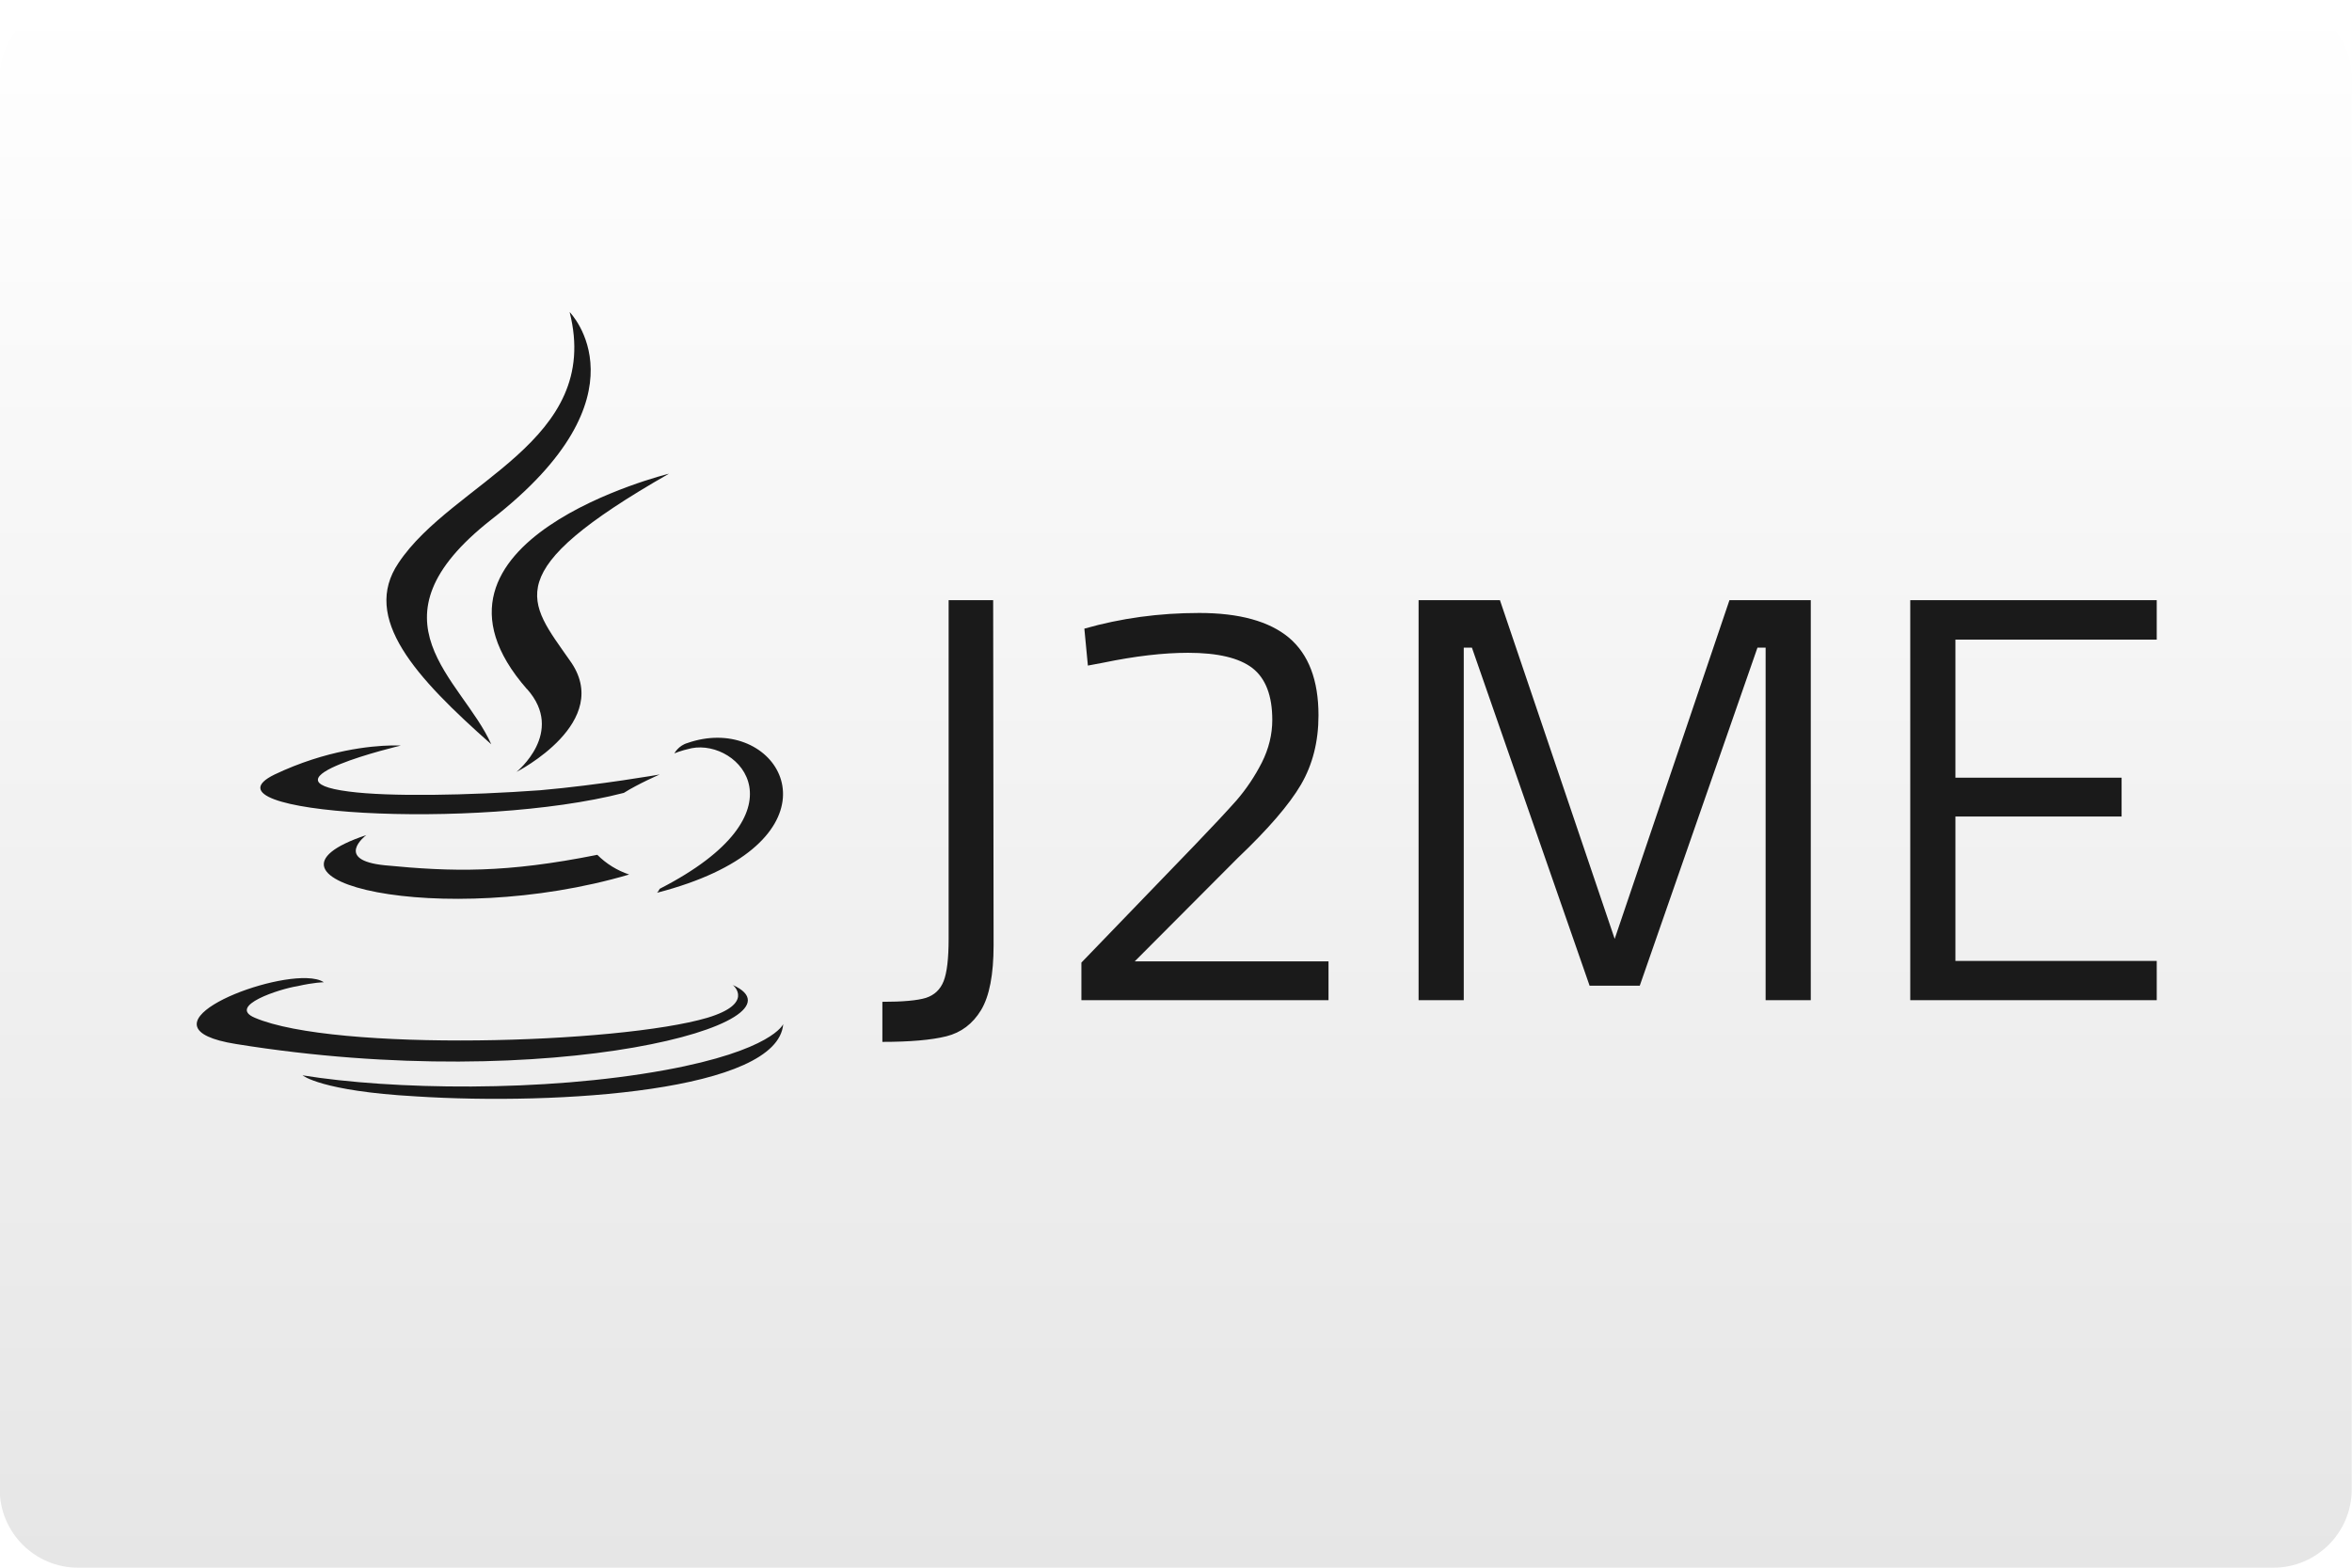
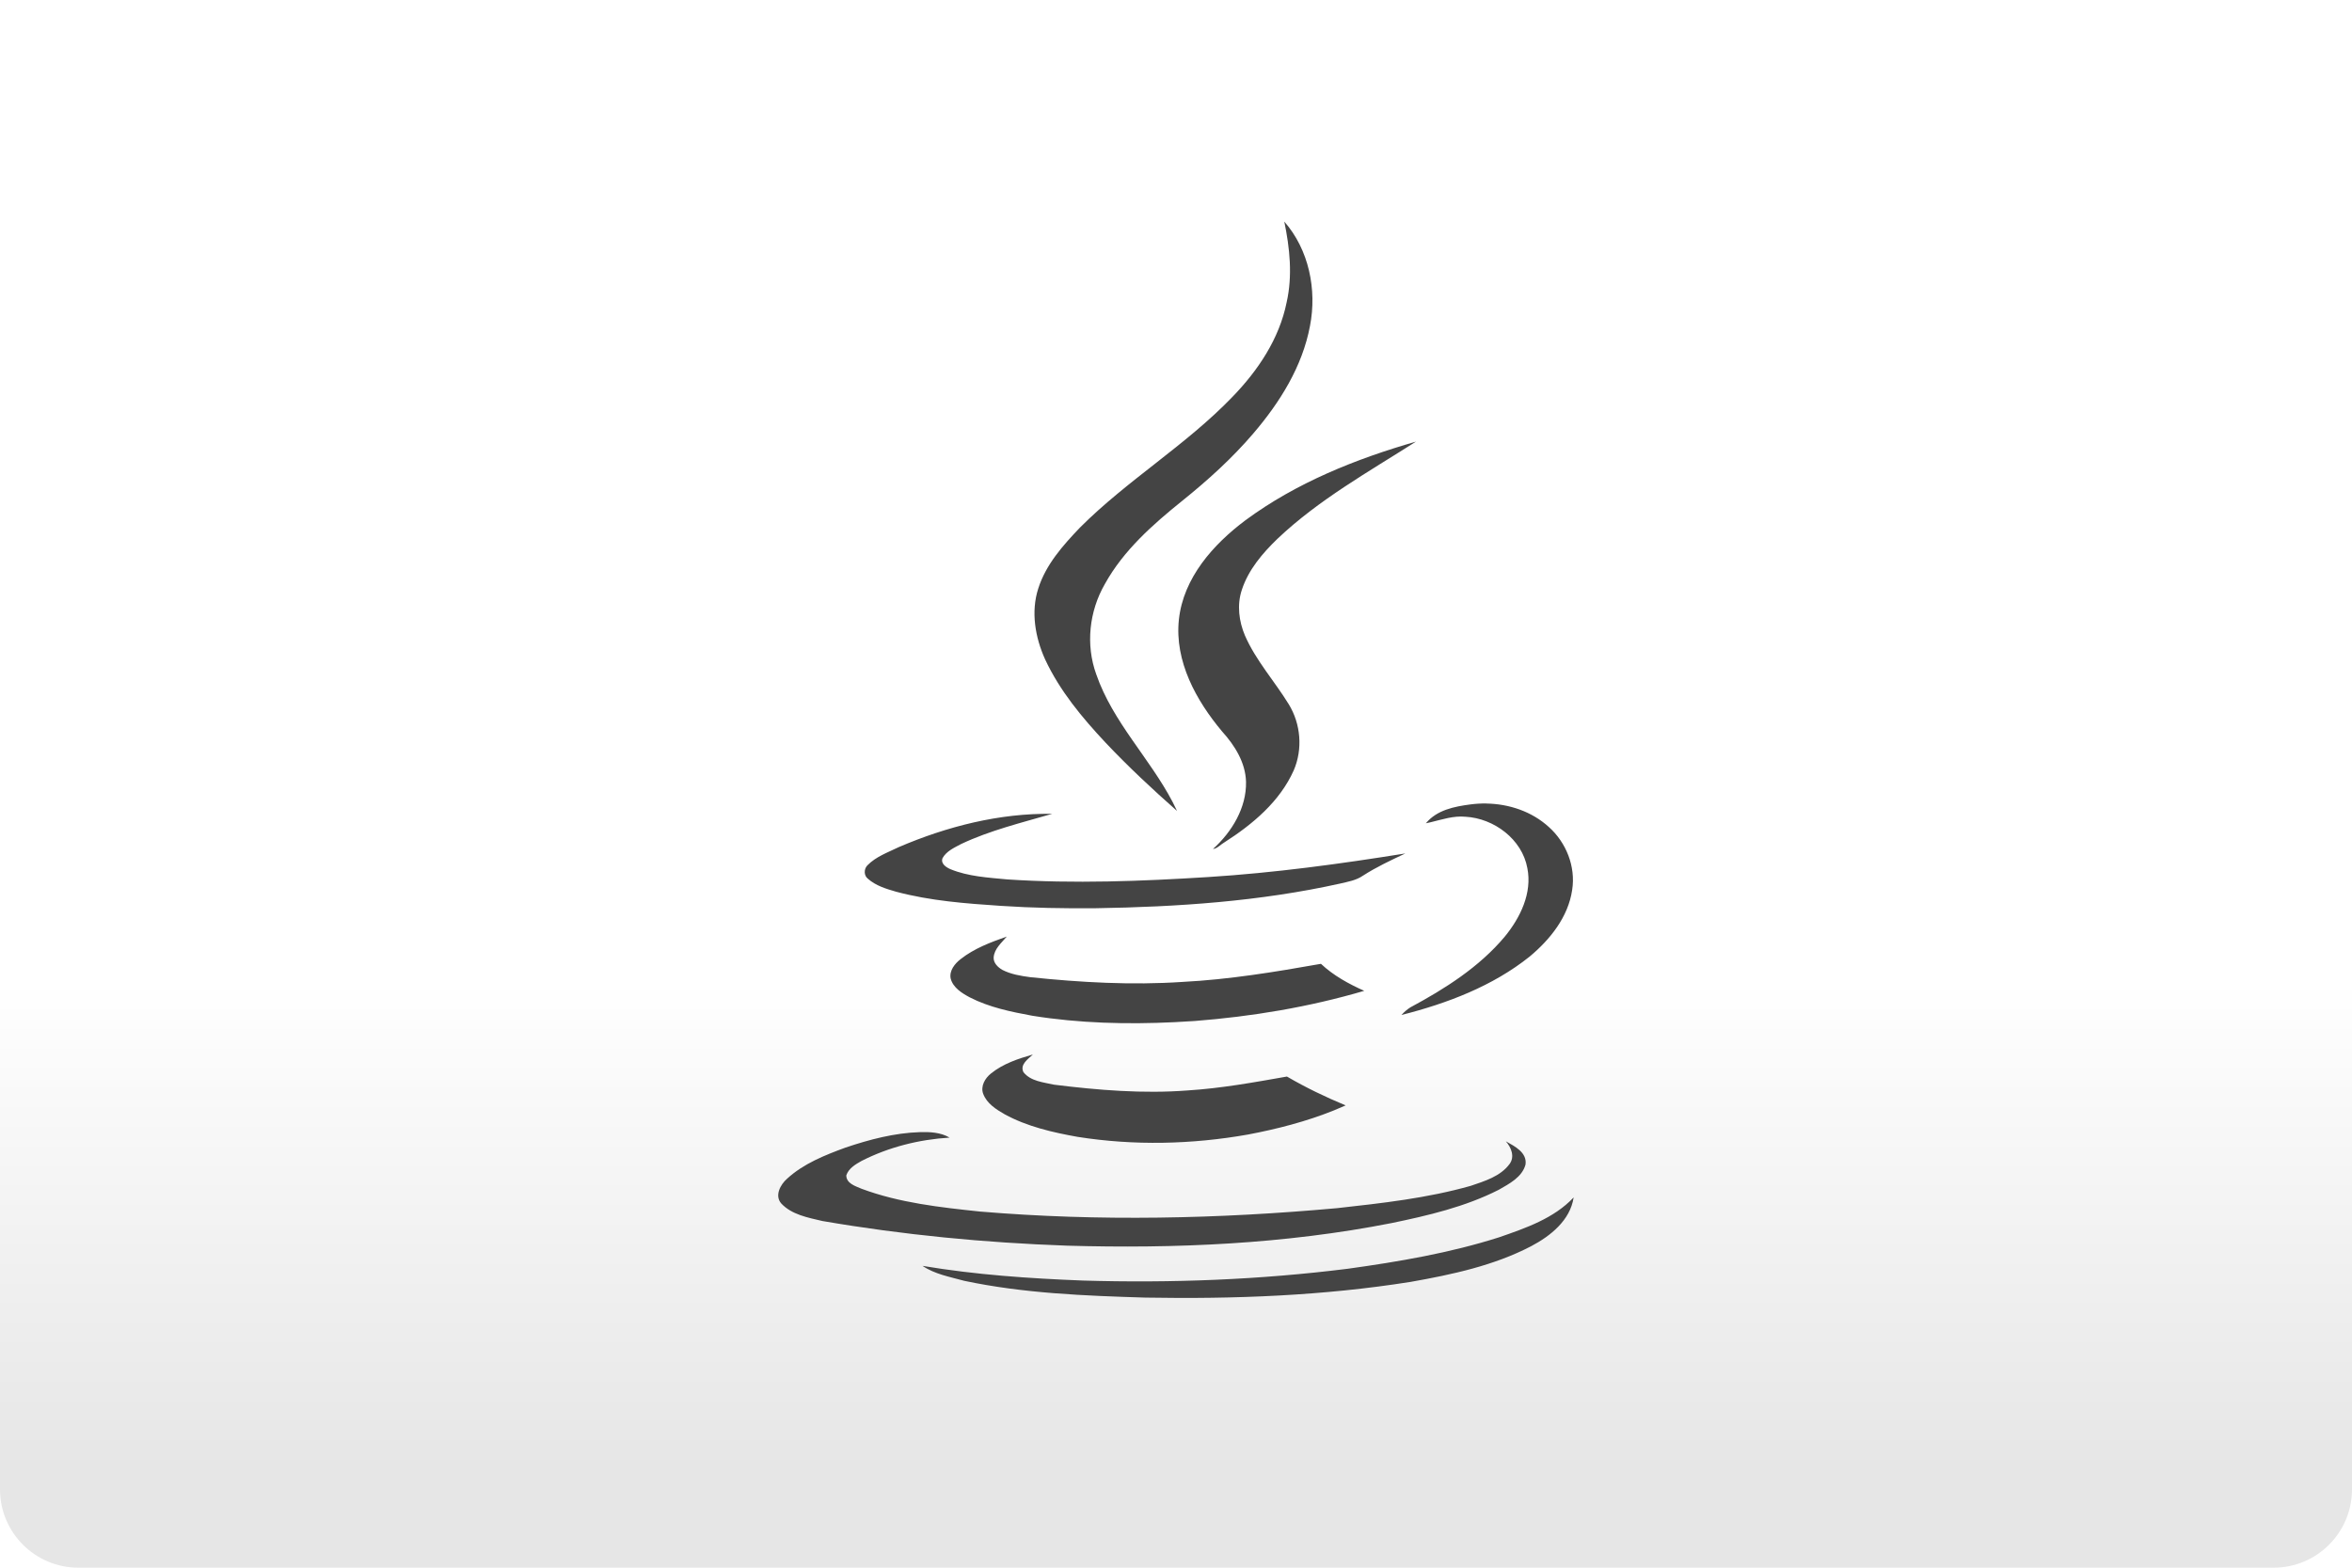
- <svg xmlns="http://www.w3.org/2000/svg" width="480" height="320" version="1.1" viewBox="0 0 480 320">
+ <svg xmlns="http://www.w3.org/2000/svg" width="480" height="320" version="1.1" viewBox="0 0 480 320" xml:space="preserve">
  <defs>
-     <linearGradient id="a" x1="81.598" x2="81.598" y2="84.667" gradientTransform="matrix(3.7795 0 0 3.7795 -.056445 0)" gradientUnits="userSpaceOnUse">
+     <linearGradient id="a" x2="0" y1="200" y2="300" gradientUnits="userSpaceOnUse">
      <stop stop-color="#fff" offset="0" />
      <stop stop-color="#e6e6e6" offset="1" />
    </linearGradient>
  </defs>
-   <rect x="-.056" width="480" height="320" ry="16" fill="url(#a)" stroke-linecap="square" stroke-linejoin="round" stroke-width="2" style="paint-order:stroke fill markers" />
-   <path d="m116.25 63.696c6.739 26.548-23.878 34.598-34.928 51.22-7.618 11.265 3.488 23.336 18.934 37.009-5.962-13.407-26.282-25.214 0-45.857 32.792-25.472 15.995-42.372 15.995-42.372zm20.286 32.99s-55.544 13.676-28.992 43.978l0.029-3e-3c7.859 8.85-2.16 16.9-2.16 16.9s20.046-10.195 10.84-22.798c-8.402-12.069-14.905-17.969 20.283-38.079zm57.063 25.822v69.139c0 4.01-0.339 6.896-1.021 8.632-0.683 1.718-1.89 2.853-3.628 3.415-1.761 0.535-4.725 0.799-8.875 0.799v8.177c5.664 0 10.015-0.38 13.059-1.139 3.017-0.758 5.373-2.538 7.082-5.347 1.704-2.835 2.557-7.249 2.557-13.234l-0.086-70.439zm95.909 0v81.649h9.218v-71.962h1.663l24.02 69.01h10.236l24.023-69.01h1.663v71.962h9.215v-81.649h-16.596l-23.422 69.139-23.419-69.139zm100.34 0v81.649h50.302v-8.005h-41.083v-29.489h33.913v-7.922h-33.913v-28.187h41.083v-8.046zm-145.13 2.613c-8.135 0-15.944 1.064-23.42 3.199l0.719 7.54 3.116-0.586c6.509-1.347 12.287-2.024 17.32-2.024 6.061 0 10.435 1.04 13.142 3.119 2.7 2.105 4.054 5.633 4.054 10.574 0 2.98-0.712 5.886-2.134 8.721-1.448 2.836-3.187 5.423-5.206 7.756-2.047 2.3-4.894 5.346-8.535 9.138l-23.079 23.928v7.67h50.43v-7.919h-39.549l21.035-21.109c6.2-5.897 10.495-10.882 12.885-14.956 2.391-4.1 3.584-8.821 3.584-14.157 0-7.161-2.006-12.44-6.016-15.841-4.041-3.371-10.152-5.054-18.345-5.054zm-98.283 25.471c-1.942-3e-3 -4 0.332-6.108 1.065-1.894 0.533-2.705 2.139-2.705 2.139s1.09-0.535 3.522-1.071c9.724-1.877 23.842 13.14-6.505 28.696l-3e-3 6e-3c-0.271 0.535-0.542 0.802-0.542 0.802 36.203-9.35 28.149-31.616 12.34-31.638zm-66.69 1.577c-3.937 0.088-13.13 0.893-23.698 5.921-16.527 8.045 41.189 11.531 71.267 3.755 2.982-1.88 7.318-3.755 7.318-3.755s-12.192 2.146-24.384 3.217c-14.899 1.073-30.889 1.341-39.016 0.269-18.966-2.411 10.565-9.387 10.565-9.387h-0.009s-0.73-0.05-2.042-0.021zm-5.001 18.297c-27.352 9.116 15.458 19.307 53.658 8.043-2.453-0.82-4.682-2.196-6.502-4.022-18.7 3.742-29.534 3.477-43.355 2.139-10.522-1.066-3.86-6.116-3.8-6.161zm-12.186 29.19c-10.595-0.309-34.994 10.166-14.397 13.45 64.668 10.445 117.98-4.515 101.41-12.038 0.21 0.177 4.332 3.796-5.185 6.673-18.155 5.364-76.139 6.971-92.394 0-5.692-2.409 5.15-5.9 8.671-6.436 3.524-0.802 5.421-0.802 5.421-0.802-0.779-0.537-2.011-0.802-3.525-0.846zm87.012 1.412c-5e-3 -5e-3 -0.035-0.033-0.035-0.033h-0.033c0.024 0.011 0.044 0.021 0.068 0.033zm10.266 7.975s-2.165 5.364-24.115 9.384c-24.93 4.561-55.786 4.026-73.973 1.074 0 0 3.791 3.215 23.029 4.288l3e-3 3e-3c29.263 1.876 73.973-1.069 75.058-14.749z" fill="#1a1a1a" stroke-width="3.78" />
-   <style type="text/css">.st0{fill:#FC0C18;}
- 	.st1{fill:#FC0C18;}</style>
+   <rect width="480" height="320" ry="16" fill="url(#a)" />
+   <path d="m262.1 45.23c1.122 5.405 1.712 11.02 0.48 16.48-1.498 7.439-5.832 13.91-11.08 19.32-9.472 9.847-21.41 16.96-31.09 26.65-3.48 3.639-6.958 7.545-8.51 12.42-1.552 4.763-0.643 10.01 1.391 14.5 2.997 6.423 7.547 11.88 12.36 17.02 4.603 4.869 9.525 9.472 14.56 13.91-0.284-0.612-0.583-1.216-0.894-1.812-4.679-8.955-12.23-16.34-15.59-26.07-2.194-6.048-1.444-12.9 1.768-18.46 3.799-6.851 9.739-12.1 15.79-16.97 5.19-4.175 10.17-8.67 14.5-13.75 5.405-6.316 10.01-13.65 11.56-21.94 1.444-7.385-0.217-15.57-5.244-21.3zm26.92 44.9c-12.31 3.532-24.46 8.402-34.84 16.06-6.582 4.923-12.68 11.77-13.59 20.28-0.91 8.509 3.532 16.54 8.83 22.85 2.569 2.838 4.763 6.316 4.871 10.28 0.105 5.299-2.89 10.22-6.744 13.7 0.114-0.013 0.224-0.037 0.33-0.07 0.743-0.231 1.316-0.893 1.973-1.268 5.781-3.692 11.34-8.348 14.18-14.72 1.871-4.335 1.444-9.473-1.02-13.49-2.89-4.71-6.687-8.884-8.936-14.02-1.233-2.89-1.661-6.263-0.643-9.314 1.338-4.12 4.225-7.493 7.277-10.44 8.403-7.975 18.57-13.65 28.31-19.86zm14.29 73.88c-1.076-0.016-2.155 0.049-3.219 0.19-3.263 0.429-6.85 1.124-9.096 3.854 0.334-0.067 0.669-0.143 1.002-0.223 2.332-0.56 4.641-1.349 7.078-1.115 5.835 0.32 11.56 4.602 12.63 10.49 1.017 5.084-1.446 10.12-4.602 13.97-5.192 6.209-12.2 10.65-19.27 14.45-0.695 0.429-1.284 0.963-1.82 1.553 9.313-2.355 18.63-5.887 26.17-11.93 4.172-3.478 7.866-8.083 8.668-13.6 0.75-4.763-1.229-9.687-4.762-12.84-3.479-3.174-8.122-4.723-12.79-4.791zm-88.59 2.113c-10.76-0.16-21.46 2.57-31.31 6.797-2.194 1.071-4.656 1.927-6.422 3.748-0.696 0.748-0.698 2.034 0.105 2.676 1.606 1.445 3.747 2.086 5.781 2.674 7.011 1.874 14.24 2.409 21.41 2.891 6.423 0.428 12.84 0.536 19.32 0.482 16.7-0.266 33.5-1.392 49.88-5.031 1.552-0.374 3.264-0.642 4.656-1.605 2.728-1.766 5.726-3.156 8.668-4.549-13.32 2.141-26.71 3.961-40.19 4.816-13.65 0.857-27.4 1.392-41.1 0.482-3.907-0.374-7.923-0.589-11.56-2.088-0.856-0.374-2.031-1.125-1.604-2.248 0.803-1.445 2.41-2.14 3.801-2.889 5.887-2.783 12.31-4.337 18.57-6.156zm-9.254 25.05c-3.317 1.177-6.636 2.409-9.42 4.604-1.176 0.91-2.354 2.354-2.033 3.959 0.483 1.874 2.302 2.996 3.908 3.854 3.96 2.033 8.401 2.943 12.74 3.744 9.601 1.547 19.36 1.782 29.04 1.314 1.382-0.067 2.763-0.149 4.141-0.242 11.67-0.91 23.28-2.837 34.57-6.154-3.212-1.445-6.262-3.105-8.83-5.514-9.367 1.659-18.79 3.212-28.26 3.693-10.38 0.696-20.77 0.108-31.04-0.963-1.982-0.266-3.963-0.588-5.729-1.498-0.908-0.535-1.818-1.392-1.766-2.516 0.107-1.765 1.606-2.997 2.676-4.281zm5.303 24.08c-2.998 0.856-6.048 1.873-8.51 3.854-1.232 0.964-2.193 2.622-1.604 4.174 0.749 1.98 2.62 3.159 4.387 4.174 4.602 2.517 9.793 3.694 14.88 4.604 11.51 1.82 23.34 1.553 34.79-0.48 5.946-1.125 11.89-2.659 17.52-4.924 0.803-0.324 1.6-0.663 2.389-1.018-4.119-1.714-8.133-3.639-11.98-5.889-6.692 1.179-13.43 2.409-20.28 2.836-9.045 0.696-18.2-0.052-27.24-1.174-2.141-0.483-4.817-0.697-6.262-2.572-0.75-1.552 0.962-2.676 1.926-3.584zm-23.02 15.84c-5.191 0.16-10.28 1.498-15.2 3.156-4.227 1.553-8.563 3.267-11.94 6.371-1.337 1.176-2.567 3.423-1.176 5.029 2.141 2.299 5.459 2.892 8.402 3.588 16.48 2.835 33.18 4.438 49.88 5.029 22.16 0.642 44.47-0.322 66.26-4.604 7.493-1.551 15.04-3.317 21.89-6.797 2.14-1.23 4.765-2.568 5.461-5.137 0.373-2.462-2.195-3.746-4.014-4.764 1.125 1.284 1.871 3.158 0.746 4.656-1.874 2.517-5.084 3.478-7.92 4.441-8.884 2.516-18.09 3.532-27.24 4.549-24.24 2.195-48.65 2.728-72.89 0.695-8.135-0.857-16.43-1.766-24.19-4.656-1.23-0.534-3.104-1.07-3.104-2.729 0.481-1.445 1.873-2.247 3.104-2.943 5.566-2.836 11.77-4.389 17.98-4.764-1.82-1.071-3.96-1.177-6.047-1.123zm133.4 13.33c-4.014 4.281-9.792 6.261-15.2 8.135-10.06 3.211-20.5 4.978-30.88 6.422-17.93 2.25-36.02 2.946-54.05 2.41-10.97-0.427-21.94-1.178-32.75-2.998 2.514 1.711 5.62 2.249 8.51 3.051 12.15 2.57 24.62 3.05 36.98 3.426 18.14 0.319 36.29-0.375 54.16-3.213 8.453-1.498 16.96-3.317 24.56-7.279 3.961-2.086 7.976-5.297 8.672-9.953z" fill="#444" />
</svg>
